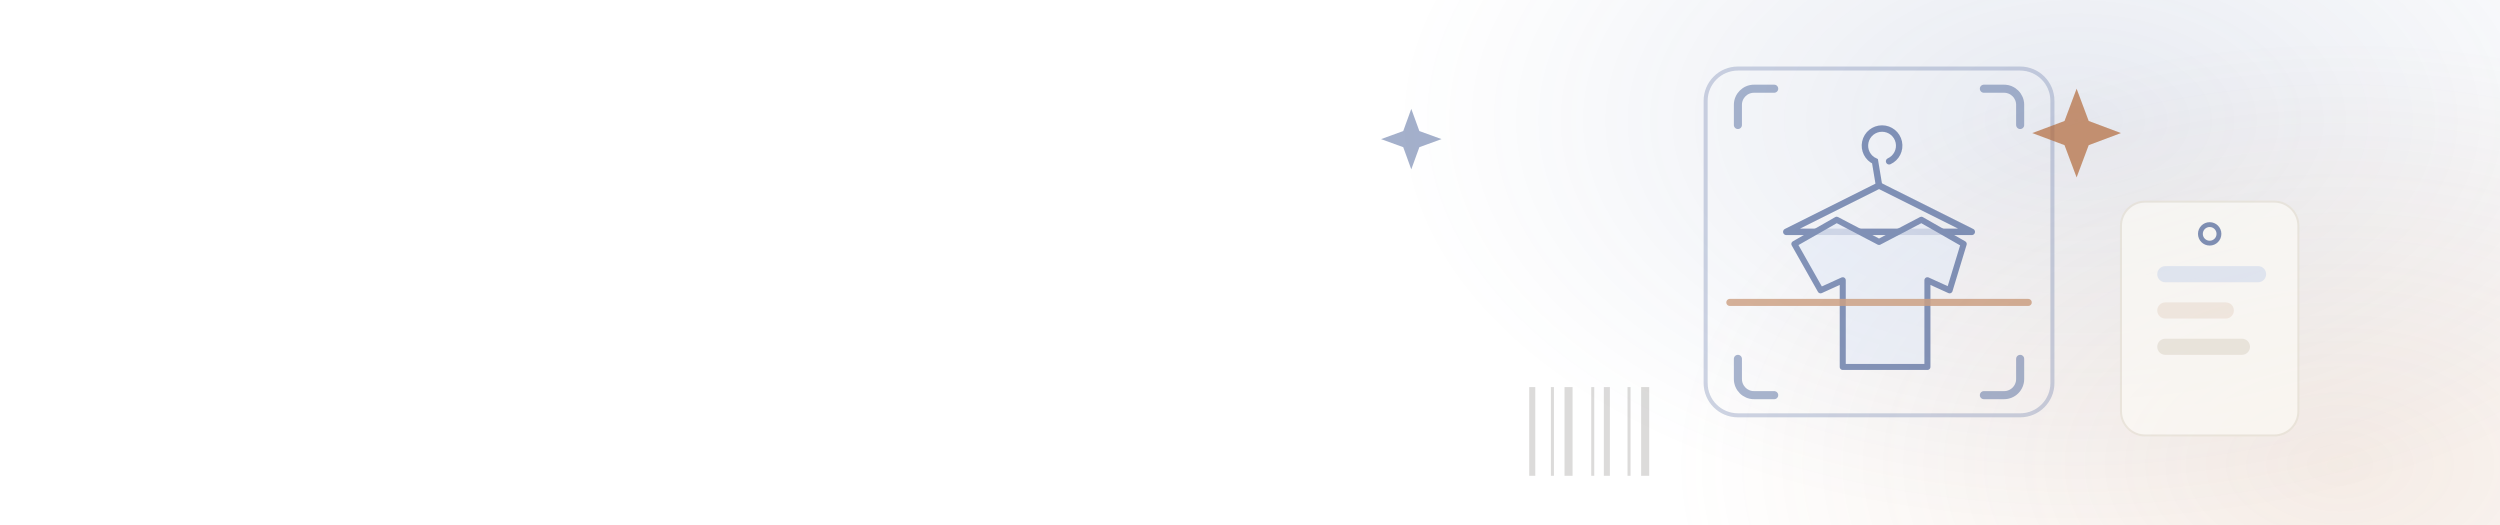
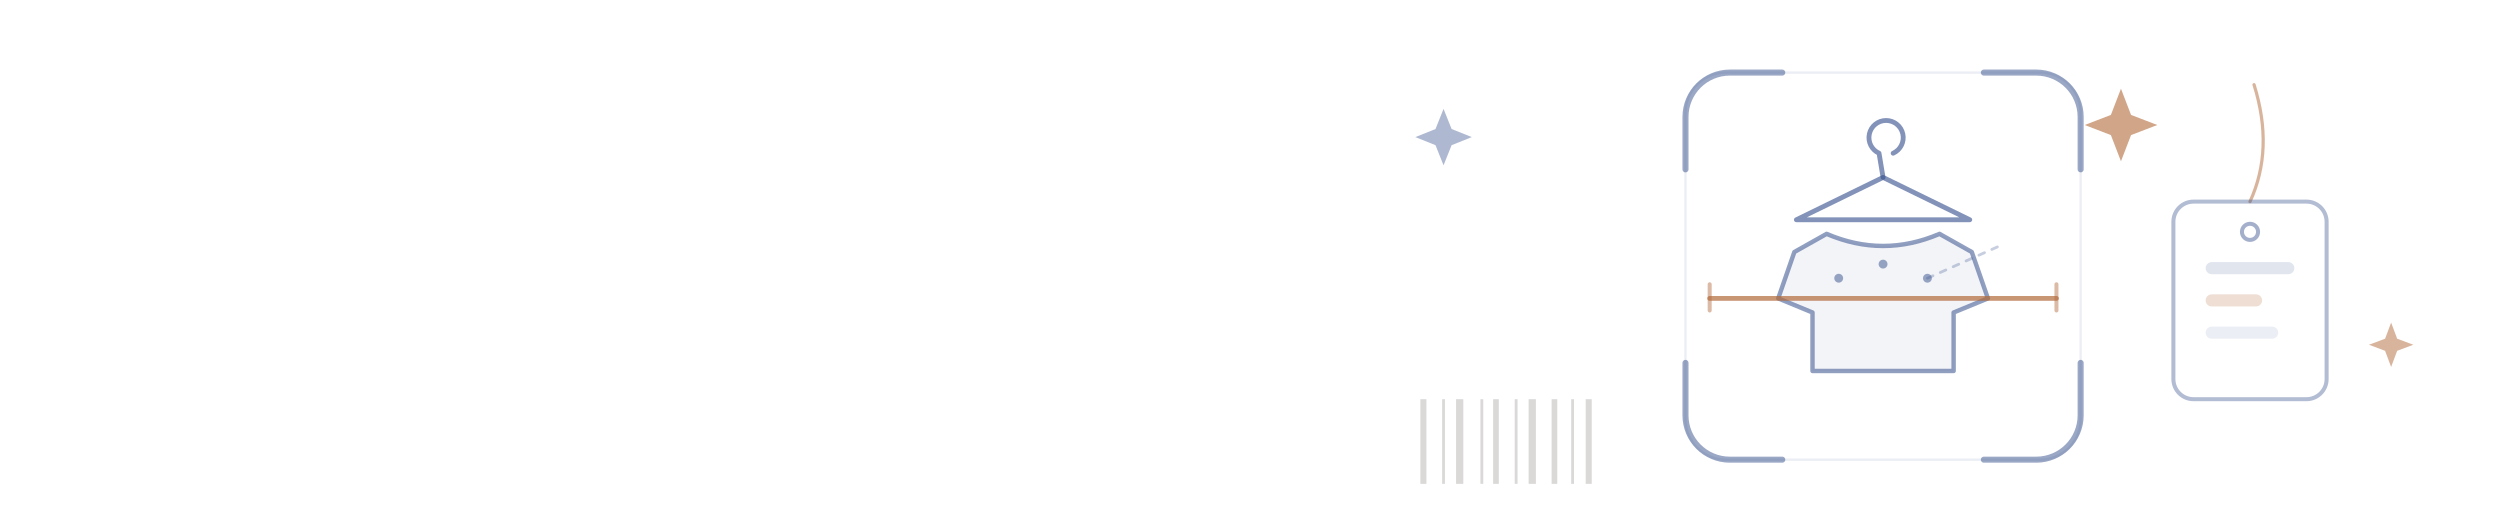
- <svg xmlns="http://www.w3.org/2000/svg" viewBox="0 0 1240 260" fill="none" aria-label="hero 背景装饰">
-   <defs>
-     <radialGradient id="hb-indigo" cx="50%" cy="50%" r="50%">
-       <stop offset="0%" stop-color="#36508C" stop-opacity=".12" />
-       <stop offset="100%" stop-color="#36508C" stop-opacity="0" />
-     </radialGradient>
-     <radialGradient id="hb-ochre" cx="50%" cy="50%" r="50%">
-       <stop offset="0%" stop-color="#B26A3A" stop-opacity=".13" />
-       <stop offset="100%" stop-color="#B26A3A" stop-opacity="0" />
-     </radialGradient>
-   </defs>
-   <ellipse cx="1030" cy="60" rx="340" ry="200" fill="url(#hb-indigo)" />
-   <ellipse cx="1160" cy="230" rx="330" ry="210" fill="url(#hb-ochre)" />
-   <g opacity=".6">
-     <rect x="846" y="34" width="172" height="172" rx="16" stroke="#36508C" stroke-opacity=".4" stroke-width="2" />
-     <path d="M862 62v-10a8 8 0 0 1 8-8h10" stroke="#36508C" stroke-opacity=".7" stroke-width="4" stroke-linecap="round" />
-     <path d="M1002 62v-10a8 8 0 0 0-8-8h-10" stroke="#36508C" stroke-opacity=".7" stroke-width="4" stroke-linecap="round" />
-     <path d="M862 178v10a8 8 0 0 0 8 8h10" stroke="#36508C" stroke-opacity=".7" stroke-width="4" stroke-linecap="round" />
-     <path d="M1002 178v10a8 8 0 0 1-8 8h-10" stroke="#36508C" stroke-opacity=".7" stroke-width="4" stroke-linecap="round" />
-     <path d="M932 92l-2-12a8.5 8.5 0 1 1 7 0" stroke="#36508C" stroke-width="3.2" stroke-linecap="round" />
-     <path d="M932 92l-46 23h92z" stroke="#36508C" stroke-width="3.2" stroke-linejoin="round" />
-     <path d="M890 121 L911 109 L932 120 L953 109 L974 121 L967 144 L956 139 L956 182 L914 182 L914 139 L903 144 Z" fill="#DFE8F6" fill-opacity=".75" stroke="#36508C" stroke-width="3" stroke-linejoin="round" />
-     <path d="M858 150h148" stroke="#B26A3A" stroke-width="3.5" stroke-linecap="round" opacity=".85" />
+ <svg xmlns="http://www.w3.org/2000/svg" viewBox="0 0 1240 260" fill="none" role="img" aria-label="hero 背景装饰：取景框、衣架、吊牌与条码">
+   <rect x="836" y="36" width="196" height="192" rx="20" stroke="#36508C" stroke-opacity=".10" stroke-width="1.2" />
+   <g stroke="#36508C" stroke-opacity=".50" stroke-width="3" stroke-linecap="round" stroke-linejoin="round">
+     <path d="M836 84V58a22 22 0 0 1 22-22h26" />
+     <path d="M1032 84V58a22 22 0 0 0-22-22h-26" />
+     <path d="M836 180v26a22 22 0 0 0 22 22h26" />
+     <path d="M1032 180v26a22 22 0 0 1-22 22h-26" />
  </g>
-   <g opacity=".6">
-     <rect x="1052" y="100" width="88" height="116" rx="12" fill="#FDFBF6" stroke="#E3DDD0" />
-     <circle cx="1096" cy="116" r="4.6" stroke="#36508C" stroke-width="2.4" />
-     <rect x="1070" y="132" width="54" height="8" rx="4" fill="#D5DFF0" />
-     <rect x="1070" y="150" width="38" height="8" rx="4" fill="#EFE1D3" />
-     <rect x="1070" y="168" width="46" height="8" rx="4" fill="#E3DDD0" />
+   <g stroke="#36508C" stroke-linecap="round" stroke-linejoin="round">
+     <path d="M934 88l-2-12a8.5 8.5 0 1 1 7 0" stroke-opacity=".62" stroke-width="2.4" />
+     <path d="M934 88l-43 21h86z" stroke-opacity=".62" stroke-width="2.4" />
+     <path d="M906 116 L890 125 L882 148 L899 155 L899 184 L969 184 L969 155 L986 148 L978 125 L962 116 Q934 128 906 116 Z" fill="#36508C" fill-opacity=".06" stroke-opacity=".55" stroke-width="2.2" />
  </g>
-   <g opacity=".45" stroke="#332F28" stroke-opacity=".38">
-     <path d="M760 236v-44" stroke-width="3" />
-     <path d="M770 236v-44" stroke-width="1.5" />
-     <path d="M778 236v-44" stroke-width="4" />
-     <path d="M790 236v-44" stroke-width="1.5" />
-     <path d="M797 236v-44" stroke-width="3" />
-     <path d="M808 236v-44" stroke-width="1.5" />
-     <path d="M816 236v-44" stroke-width="4" />
+   <g stroke="#B26A3A" stroke-linecap="round">
+     <path d="M848 148H1020" stroke-opacity=".70" stroke-width="2.4" />
+     <path d="M848 141v13" stroke-opacity=".45" stroke-width="2" />
+     <path d="M1020 141v13" stroke-opacity=".45" stroke-width="2" />
  </g>
-   <path d="M1030 44l6 16 16 6-16 6-6 16-6-16-16-6 16-6z" fill="#B26A3A" opacity=".7" />
-   <path d="M700 54l4 11 11 4-11 4-4 11-4-11-11-4 11-4z" fill="#36508C" opacity=".45" />
+   <g fill="#36508C" fill-opacity=".50">
+     <circle cx="912" cy="138" r="2.2" />
+     <circle cx="934" cy="131" r="2.2" />
+     <circle cx="956" cy="138" r="2.2" />
+   </g>
+   <path d="M956 138l38-17" stroke="#36508C" stroke-opacity=".28" stroke-width="1.4" stroke-dasharray="3 4" stroke-linecap="round" />
+   <path d="M1118 42q10 32-2 58" stroke="#B26A3A" stroke-opacity=".50" stroke-width="1.6" stroke-linecap="round" />
+   <g>
+     <rect x="1078" y="100" width="76" height="98" rx="10" stroke="#36508C" stroke-opacity=".38" stroke-width="2" />
+     <circle cx="1116" cy="115" r="4" stroke="#36508C" stroke-opacity=".45" stroke-width="2" />
+     <rect x="1094" y="130" width="44" height="6" rx="3" fill="#36508C" fill-opacity=".15" />
+     <rect x="1094" y="146" width="28" height="6" rx="3" fill="#B26A3A" fill-opacity=".22" />
+     <rect x="1094" y="162" width="36" height="6" rx="3" fill="#36508C" fill-opacity=".10" />
+   </g>
+   <g stroke="#332F28" stroke-opacity=".18">
+     <path d="M706 240V198" stroke-width="3" />
+     <path d="M716 240V198" stroke-width="1.4" />
+     <path d="M724 240V198" stroke-width="3.6" />
+     <path d="M735 240V198" stroke-width="1.4" />
+     <path d="M742 240V198" stroke-width="2.8" />
+     <path d="M752 240V198" stroke-width="1.4" />
+     <path d="M760 240V198" stroke-width="3.6" />
+     <path d="M771 240V198" stroke-width="2.8" />
+     <path d="M780 240V198" stroke-width="1.4" />
+     <path d="M788 240V198" stroke-width="3" />
+   </g>
+   <path d="M1052 44l5 13 13 5-13 5-5 13-5-13-13-5 13-5z" fill="#B26A3A" fill-opacity=".60" />
+   <path d="M716 54l4 10 10 4-10 4-4 10-4-10-10-4 10-4z" fill="#36508C" fill-opacity=".40" />
+   <path d="M1186 160l3 8 8 3-8 3-3 8-3-8-8-3 8-3z" fill="#B26A3A" fill-opacity=".50" />
</svg>
